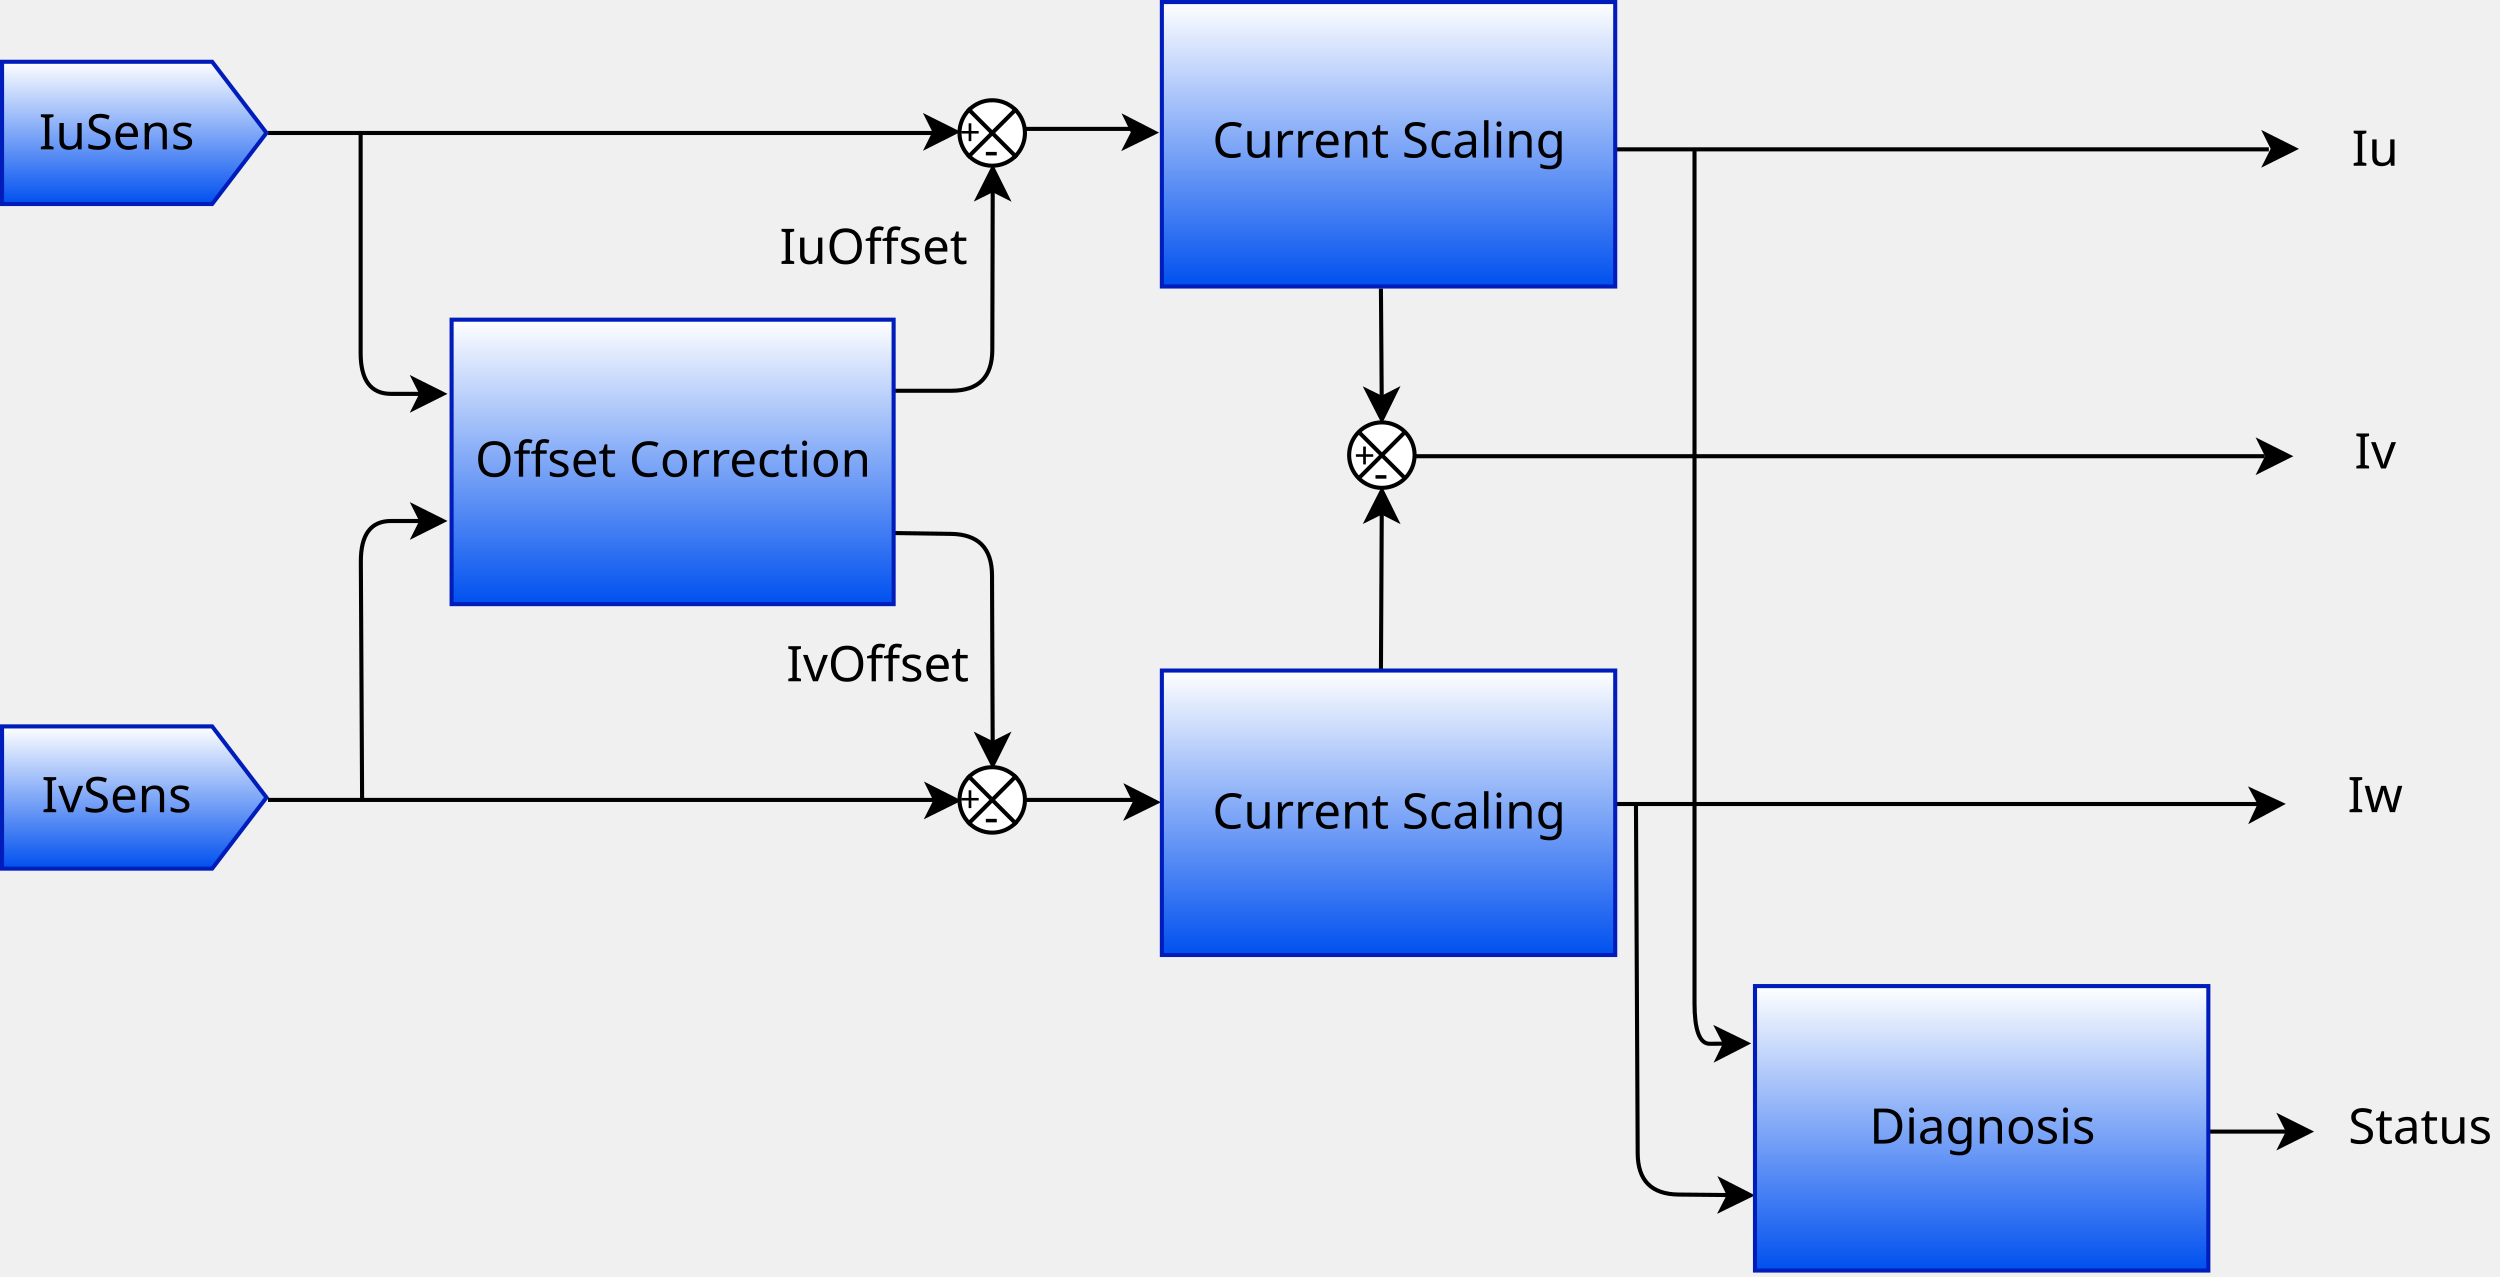
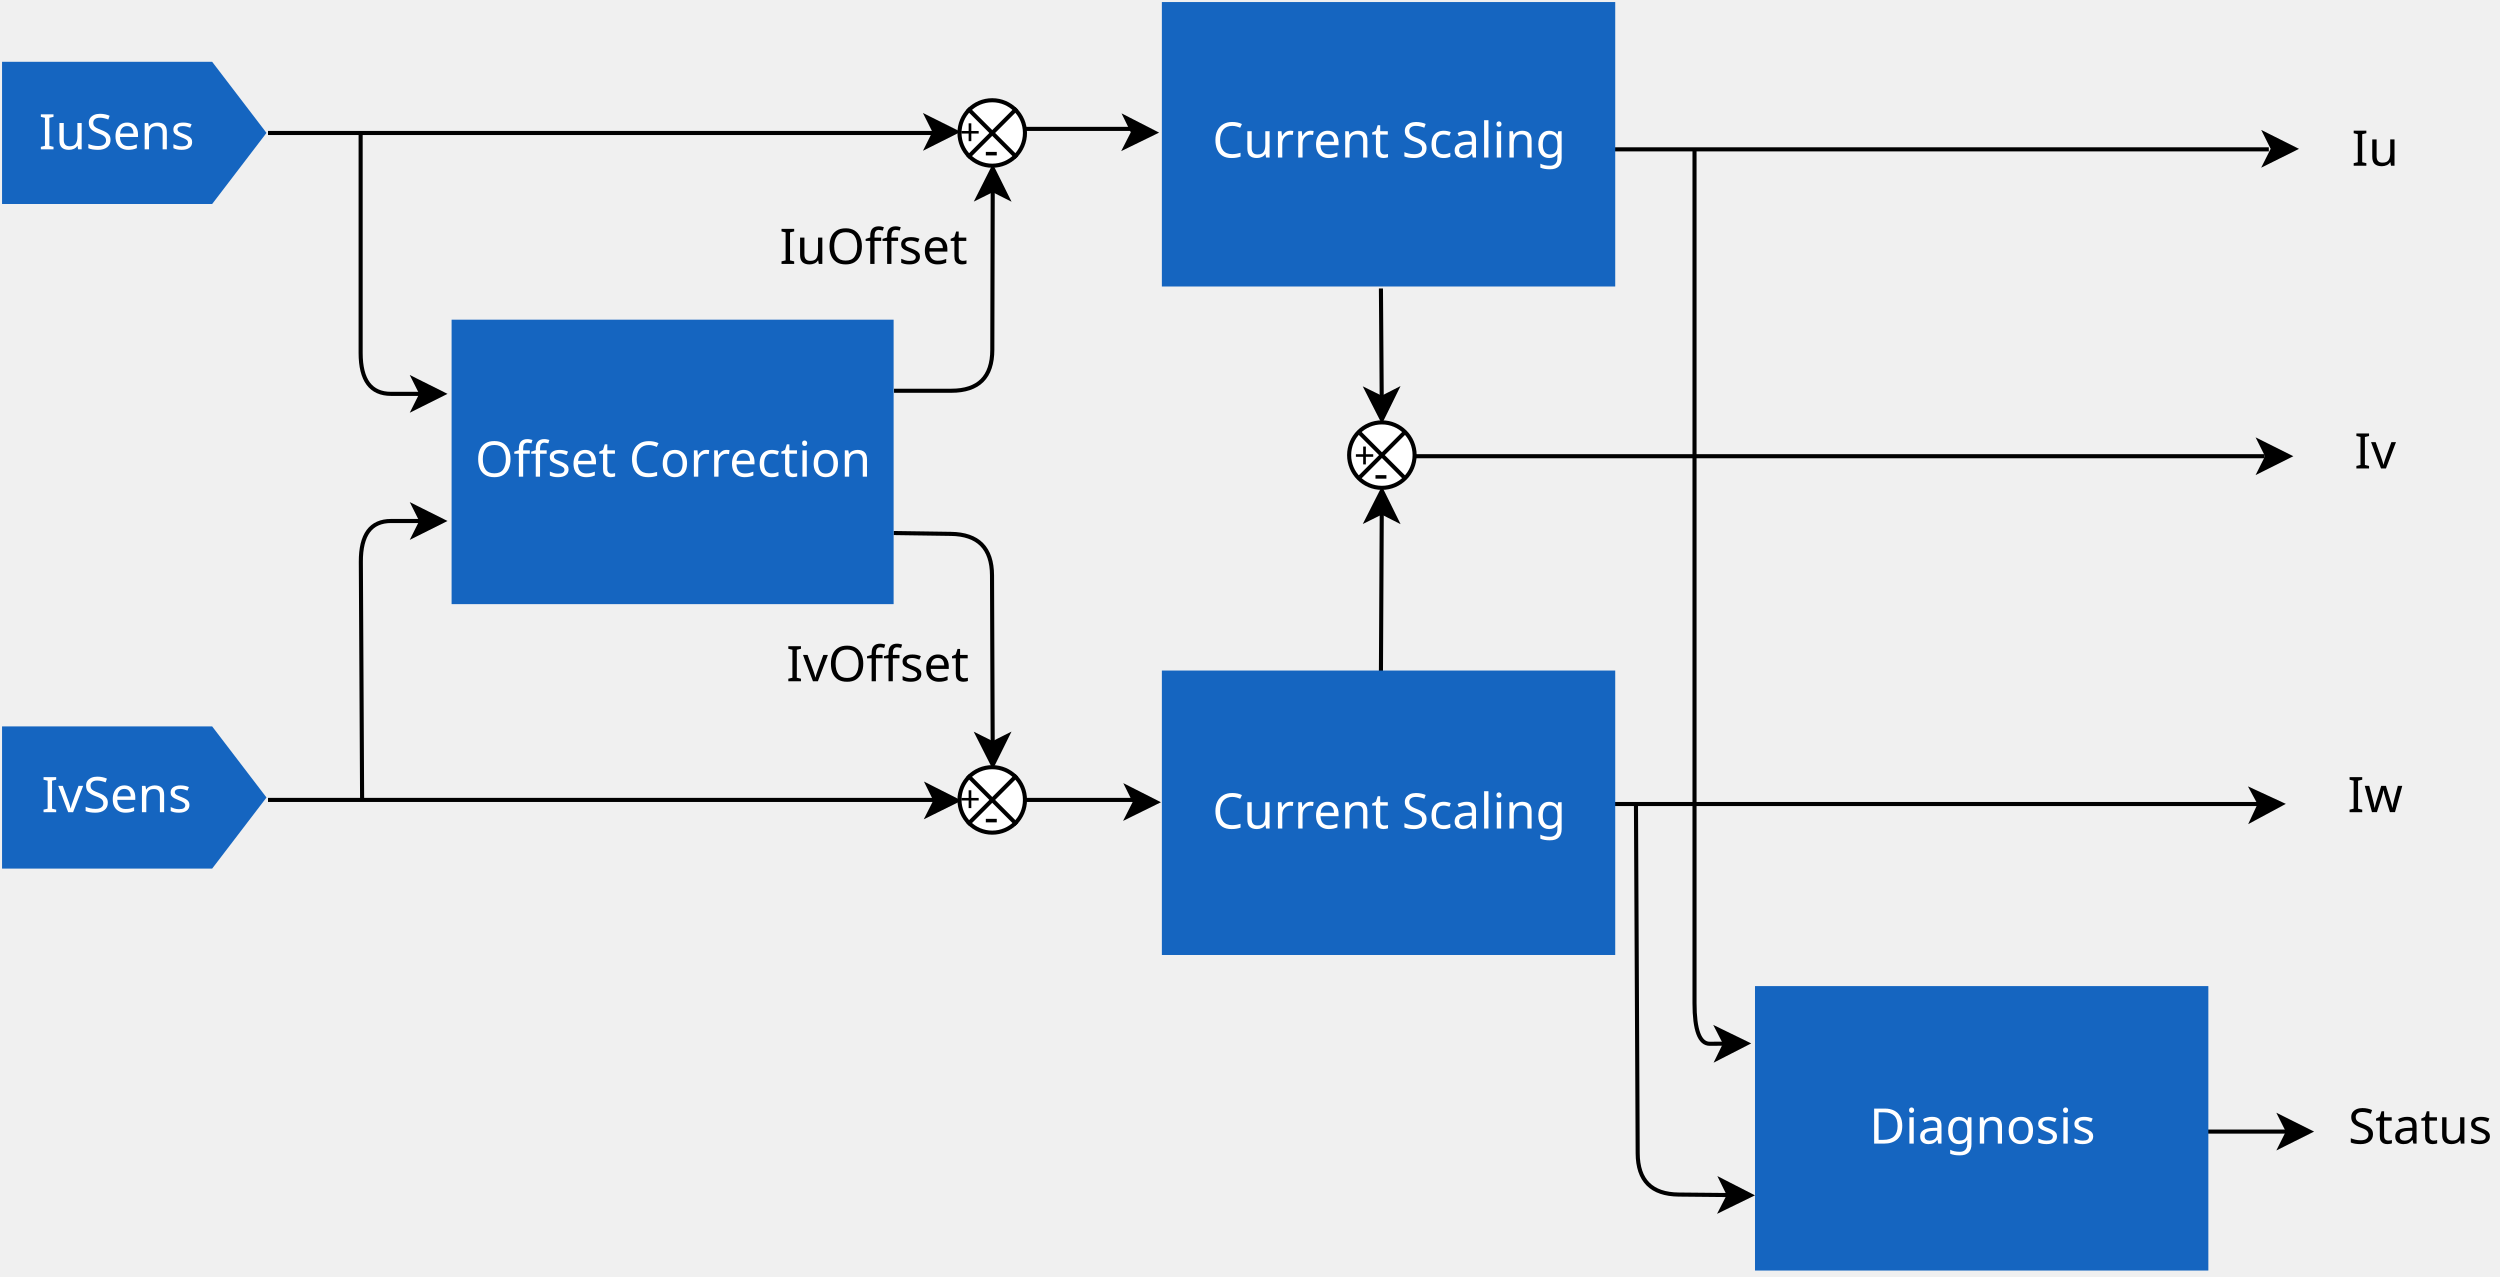
<svg xmlns="http://www.w3.org/2000/svg" width="611" height="312" viewBox="-0.5 -0.5 611 312">
  <defs>
-     <linearGradient x1="0%" y1="0%" x2="100%" y2="0%" id="mx-gradient-0050ef-1-ffffff-1-e-0">
-       <stop offset="0%" style="stop-color:#0050ef" />
-       <stop offset="100%" style="stop-color:#ffffff" />
-     </linearGradient>
-     <linearGradient x1="0%" y1="100%" x2="0%" y2="0%" id="gradient-box">
-       <stop offset="0%" style="stop-color:#0050ef" />
-       <stop offset="100%" style="stop-color:#ffffff" />
-     </linearGradient>
+     <style>
+       .boxColor { fill:#1565C0 }
+       .boxTextColor { fill:White }
+       .boxLineColor { stroke:White; }
+     </style>
  </defs>
  <g>
    <g id="background" pointer-events="none">
      <path d="M 65 195 h 163" fill="none" stroke="#000000" stroke-miterlimit="10" pointer-events="stroke" />
      <path d="M 233.4 195.16 L 226.39 198.63 L 228.15 195.14 L 226.42 191.63 Z" fill="#000000" stroke="#000000" stroke-miterlimit="10" pointer-events="all" />
      <path d="M 250 195 h 27" fill="none" stroke="#000000" stroke-miterlimit="10" pointer-events="stroke" />
      <path d="M 282.12 195.56 L 275.1 199.02 L 276.87 195.53 L 275.14 192.02 Z" fill="#000000" stroke="#000000" stroke-miterlimit="10" pointer-events="all" />
      <path d="M 65 32 h 163" fill="none" stroke="#000000" stroke-miterlimit="10" pointer-events="stroke" />
      <path d="M 233.18 31.72 L 226.19 35.23 L 227.93 31.73 L 226.18 28.23 Z" fill="#000000" stroke="#000000" stroke-miterlimit="10" pointer-events="all" />
      <path d="M 250 31 h 26" fill="none" stroke="#000000" stroke-miterlimit="10" pointer-events="stroke" />
      <path d="M 281.67 31.9 L 274.64 35.33 L 276.42 31.85 L 274.71 28.33 Z" fill="#000000" stroke="#000000" stroke-miterlimit="10" pointer-events="all" />
      <path d="M 87.64 32.03 L 87.64 85.76 Q 87.64 95.76 95.07 95.76 L 102.51 95.76" fill="none" stroke="#000000" stroke-miterlimit="10" pointer-events="stroke" />
      <path d="M 107.76 95.76 L 100.76 99.26 L 102.51 95.76 L 100.76 92.26 Z" fill="#000000" stroke="#000000" stroke-miterlimit="10" pointer-events="all" />
      <path d="M 88 195 L 87.69 136.83 Q 87.64 126.83 95.07 126.83 L 102.51 126.83" fill="none" stroke="#000000" stroke-miterlimit="10" pointer-events="stroke" />
      <path d="M 107.76 126.83 L 100.76 130.33 L 102.51 126.83 L 100.76 123.33 Z" fill="#000000" stroke="#000000" stroke-miterlimit="10" pointer-events="all" />
      <path d="M 218 95 L 232 95 Q 242 95 242.02 85 L 242.12 45.92" fill="none" stroke="#000000" stroke-miterlimit="10" pointer-events="stroke" />
      <path d="M 242.13 40.67 L 245.61 47.68 L 242.12 45.92 L 238.61 47.66 Z" fill="#000000" stroke="#000000" stroke-miterlimit="10" pointer-events="all" />
      <path d="M 217.9 129.77 L 231.91 129.98 Q 241.91 130.12 241.95 140.12 L 242.11 181.18" fill="none" stroke="#000000" stroke-miterlimit="10" pointer-events="stroke" />
      <path d="M 242.13 186.43 L 238.6 179.44 L 242.11 181.18 L 245.6 179.42 Z" fill="#000000" stroke="#000000" stroke-miterlimit="10" pointer-events="all" />
      <path d="M 337 164 L 337.2 124.71" fill="none" stroke="#000000" stroke-miterlimit="10" />
      <path d="M 337.23 119.46 L 340.69 126.48 L 337.2 124.71 L 333.69 126.45 Z" fill="#000000" stroke="#000000" stroke-miterlimit="10" />
      <path d="M 337 70 L 337.19 96.76" fill="none" stroke="#000000" stroke-miterlimit="10" />
      <path d="M 337.23 102.01 L 333.68 95.03 L 337.19 96.76 L 340.68 94.98 Z" fill="#000000" stroke="#000000" stroke-miterlimit="10" />
      <path d="M 394 196 h 158" fill="none" stroke="#000000" stroke-miterlimit="10" />
      <path d="M 557.04 196 L 550.04 199.77 L 551.79 196 L 550.05 192.77 Z" fill="#000000" stroke="#000000" stroke-miterlimit="10" />
      <path d="M 394 36 h 160" fill="none" stroke="#000000" stroke-miterlimit="10" />
      <path d="M 560.26 35.88 L 553.25 39.37 L 555.01 35.87 L 553.26 32.37 Z" fill="#000000" stroke="#000000" stroke-miterlimit="10" />
      <path d="M 345 111 h 208" fill="none" stroke="#000000" stroke-miterlimit="10" />
      <path d="M 558.88 111 L 551.88 114.5 L 553.63 111 L 551.88 107.5 Z" fill="#000000" stroke="#000000" stroke-miterlimit="10" />
      <path d="M 413.64 35.89 L 413.64 244.64 Q 413.64 254.64 417.39 254.6 L 421.13 254.57" fill="none" stroke="#000000" stroke-miterlimit="10" />
      <path d="M 426.38 254.52 L 419.41 258.09 L 421.13 254.57 L 419.34 251.09 Z" fill="#000000" stroke="#000000" stroke-miterlimit="10" />
      <path d="M 399.33 196.12 L 399.75 281.36 Q 399.79 291.36 409.79 291.45 L 422.05 291.57" fill="none" stroke="#000000" stroke-miterlimit="10" />
      <path d="M 427.3 291.63 L 420.27 295.06 L 422.05 291.57 L 420.33 288.06 Z" fill="#000000" stroke="#000000" stroke-miterlimit="10" />
      <path d="M 518.9 276.06 L 558.7 276.06" fill="none" stroke="#000000" stroke-miterlimit="10" />
      <path d="M 563.95 276.06 L 556.95 279.56 L 558.7 276.06 L 556.95 272.56 Z" fill="#000000" stroke="#000000" stroke-miterlimit="10" />
      <g id="text-iuoffset">
        <text x="213" y="64" fill="#000000" font-family="Verdana" font-size="12px" text-anchor="middle">IuOffset</text>
      </g>
      <g id="text-ivoffset">
        <text x="214" y="166" fill="#000000" font-family="Verdana" font-size="12px" text-anchor="middle">IvOffset</text>
      </g>
      <g id="text-iu">
        <text x="580" y="40" fill="#000000" font-family="Verdana" font-size="12px" text-anchor="middle">Iu</text>
      </g>
      <g id="text-iv">
        <text x="580" y="114" fill="#000000" font-family="Verdana" font-size="12px" text-anchor="middle">Iv</text>
      </g>
      <g id="text-iw">
        <text x="580" y="198" fill="#000000" font-family="Verdana" font-size="12px" text-anchor="middle">Iw</text>
      </g>
      <g id="text-status">
        <text x="591" y="279" fill="#000000" font-family="Verdana" font-size="12px" text-anchor="middle">Status</text>
      </g>
      <g id="symbol-1">
        <ellipse cx="337.23" cy="110.73" rx="8" ry="8" fill="#ffffff" stroke="#000000" pointer-events="none" />
        <path d="M 331.85 116.12 L 342.62 105.35" fill="none" stroke="#000000" stroke-miterlimit="10" />
        <path d="M 331.85 105.35 L 342.62 116.12" fill="none" stroke="#000000" stroke-miterlimit="10" />
        <text x="333" y="114" fill="#000000" font-family="Verdana" font-size="9px" text-anchor="middle">+</text>
        <text x="337" y="119" fill="#000000" font-family="Verdana" font-size="11px" text-anchor="middle">-</text>
      </g>
      <g id="symbol-2">
        <ellipse cx="242" cy="195" rx="8" ry="8" fill="#ffffff" stroke="#000000" />
        <path d="M 236 201 L 248 189" fill="none" stroke="#000000" stroke-miterlimit="10" />
        <path d="M 236 189 L 248 201" fill="none" stroke="#000000" stroke-miterlimit="10" />
        <text x="234" y="198" fill="#000000" font-family="Verdana" font-size="9px">+</text>
        <text x="240" y="203" fill="#000000" font-family="Verdana" font-size="11px">-</text>
      </g>
      <g id="symbol-3">
        <ellipse cx="242" cy="32" rx="8" ry="8" fill="#ffffff" stroke="#000000" />
        <path d="M 236 38 L 248 26" fill="none" stroke="#000000" stroke-miterlimit="10" />
        <path d="M 236 26 L 248 38" fill="none" stroke="#000000" stroke-miterlimit="10" />
        <text x="234" y="35" fill="#000000" font-family="Verdana" font-size="9px">+</text>
        <text x="240" y="40" fill="#000000" font-family="Verdana" font-size="11px">-</text>
      </g>
    </g>
    <g id="boxes" pointer-events="all">
      <g id="box-iusens">
-         <path d="M 14.94 -0.34 L 49.7 -0.34 L 49.7 51.01 L 32.32 64.29 L 14.94 51.01 Z" fill="url(#mx-gradient-0050ef-1-ffffff-1-e-0)" stroke="#001dbc" stroke-miterlimit="10" transform="rotate(270,32.32,31.98)" />
-         <text x="28" y="36" fill="#000000" font-family="Verdana" font-size="12px" text-anchor="middle">IuSens</text>
+         <path d="M 14.94 -0.34 L 49.7 -0.34 L 49.7 51.01 L 32.32 64.29 L 14.94 51.01 Z" class="boxColor" stroke-miterlimit="10" transform="rotate(270,32.32,31.98)" />
+         <text x="28" y="36" class="boxTextColor" font-family="Verdana" font-size="12px" text-anchor="middle">IuSens</text>
      </g>
      <g id="box-ivsens">
-         <path d="M 14.94 162.09 L 49.7 162.09 L 49.7 213.44 L 32.32 226.72 L 14.94 213.44 Z" fill="url(#mx-gradient-0050ef-1-ffffff-1-e-0)" stroke="#001dbc" stroke-miterlimit="10" transform="rotate(270,32.32,194.41)" />
-         <text x="28" y="198" fill="#000000" font-family="Verdana" font-size="12px" text-anchor="middle">IvSens</text>
+         <path d="M 14.94 162.09 L 49.7 162.09 L 49.7 213.44 L 32.32 226.72 L 14.94 213.44 Z" class="boxColor" stroke-miterlimit="10" transform="rotate(270,32.32,194.41)" />
+         <text x="28" y="198" class="boxTextColor" font-family="Verdana" font-size="12px" text-anchor="middle">IvSens</text>
      </g>
      <g id="box-diagnosis" pointer-events="all">
-         <rect x="428.42" y="240.5" width="110.8" height="69.52" fill="url(#gradient-box)" stroke="#001dbc" />
-         <text x="484" y="279" fill="#000000" font-family="Verdana" font-size="12px" text-anchor="middle">Diagnosis</text>
+         <rect x="428.42" y="240.5" width="110.8" height="69.52" class="boxColor" />
+         <text x="484" y="279" class="boxTextColor" font-family="Verdana" font-size="12px" text-anchor="middle">Diagnosis</text>
      </g>
      <g id="box-current-scaling-top" pointer-events="all">
-         <rect x="283.46" y="163.38" width="110.8" height="69.52" fill="url(#gradient-box)" stroke="#001dbc" />
-         <text x="339" y="202" fill="#000000" font-family="Verdana" font-size="12px" text-anchor="middle">Current Scaling</text>
+         <rect x="283.46" y="163.38" width="110.8" height="69.52" class="boxColor" />
+         <text x="339" y="202" class="boxTextColor" font-family="Verdana" font-size="12px" text-anchor="middle">Current Scaling</text>
      </g>
      <g id="box-offset-correction">
-         <rect x="109.87" y="77.63" width="108.03" height="69.52" fill="url(#gradient-box)" stroke="#001dbc" stroke-width="1" />
-         <text x="164" y="116" fill="#000000" font-family="Verdana" font-size="12px" text-anchor="middle">Offset Correction</text>
+         <rect x="109.87" y="77.63" width="108.03" height="69.52" class="boxColor" stroke-width="1" />
+         <text x="164" y="116" class="boxTextColor" font-family="Verdana" font-size="12px" text-anchor="middle">Offset Correction</text>
      </g>
      <g id="box-current-scaling-bottom">
-         <rect x="283.46" y="0" width="110.8" height="69.52" fill="url(#gradient-box)" stroke="#001dbc" />
-         <text x="339" y="38" fill="#000000" font-family="Verdana" font-size="12px" text-anchor="middle">Current Scaling</text>
+         <rect x="283.46" y="0" width="110.8" height="69.52" class="boxColor" />
+         <text x="339" y="38" class="boxTextColor" font-family="Verdana" font-size="12px" text-anchor="middle">Current Scaling</text>
      </g>
    </g>
    <g id="tooltip" visibility="hidden">
      <rect width="80" height="24" fill="#FFFDD0" rx="2" ry="2" stroke="black" stroke-width="0.3" />
      <text x="4" y="15" font-size="10" font-weight="bold" fill="black" lengthAdjust="spacingAndGlyphs" font-family="Arial">t</text>
    </g>
  </g>
</svg>
